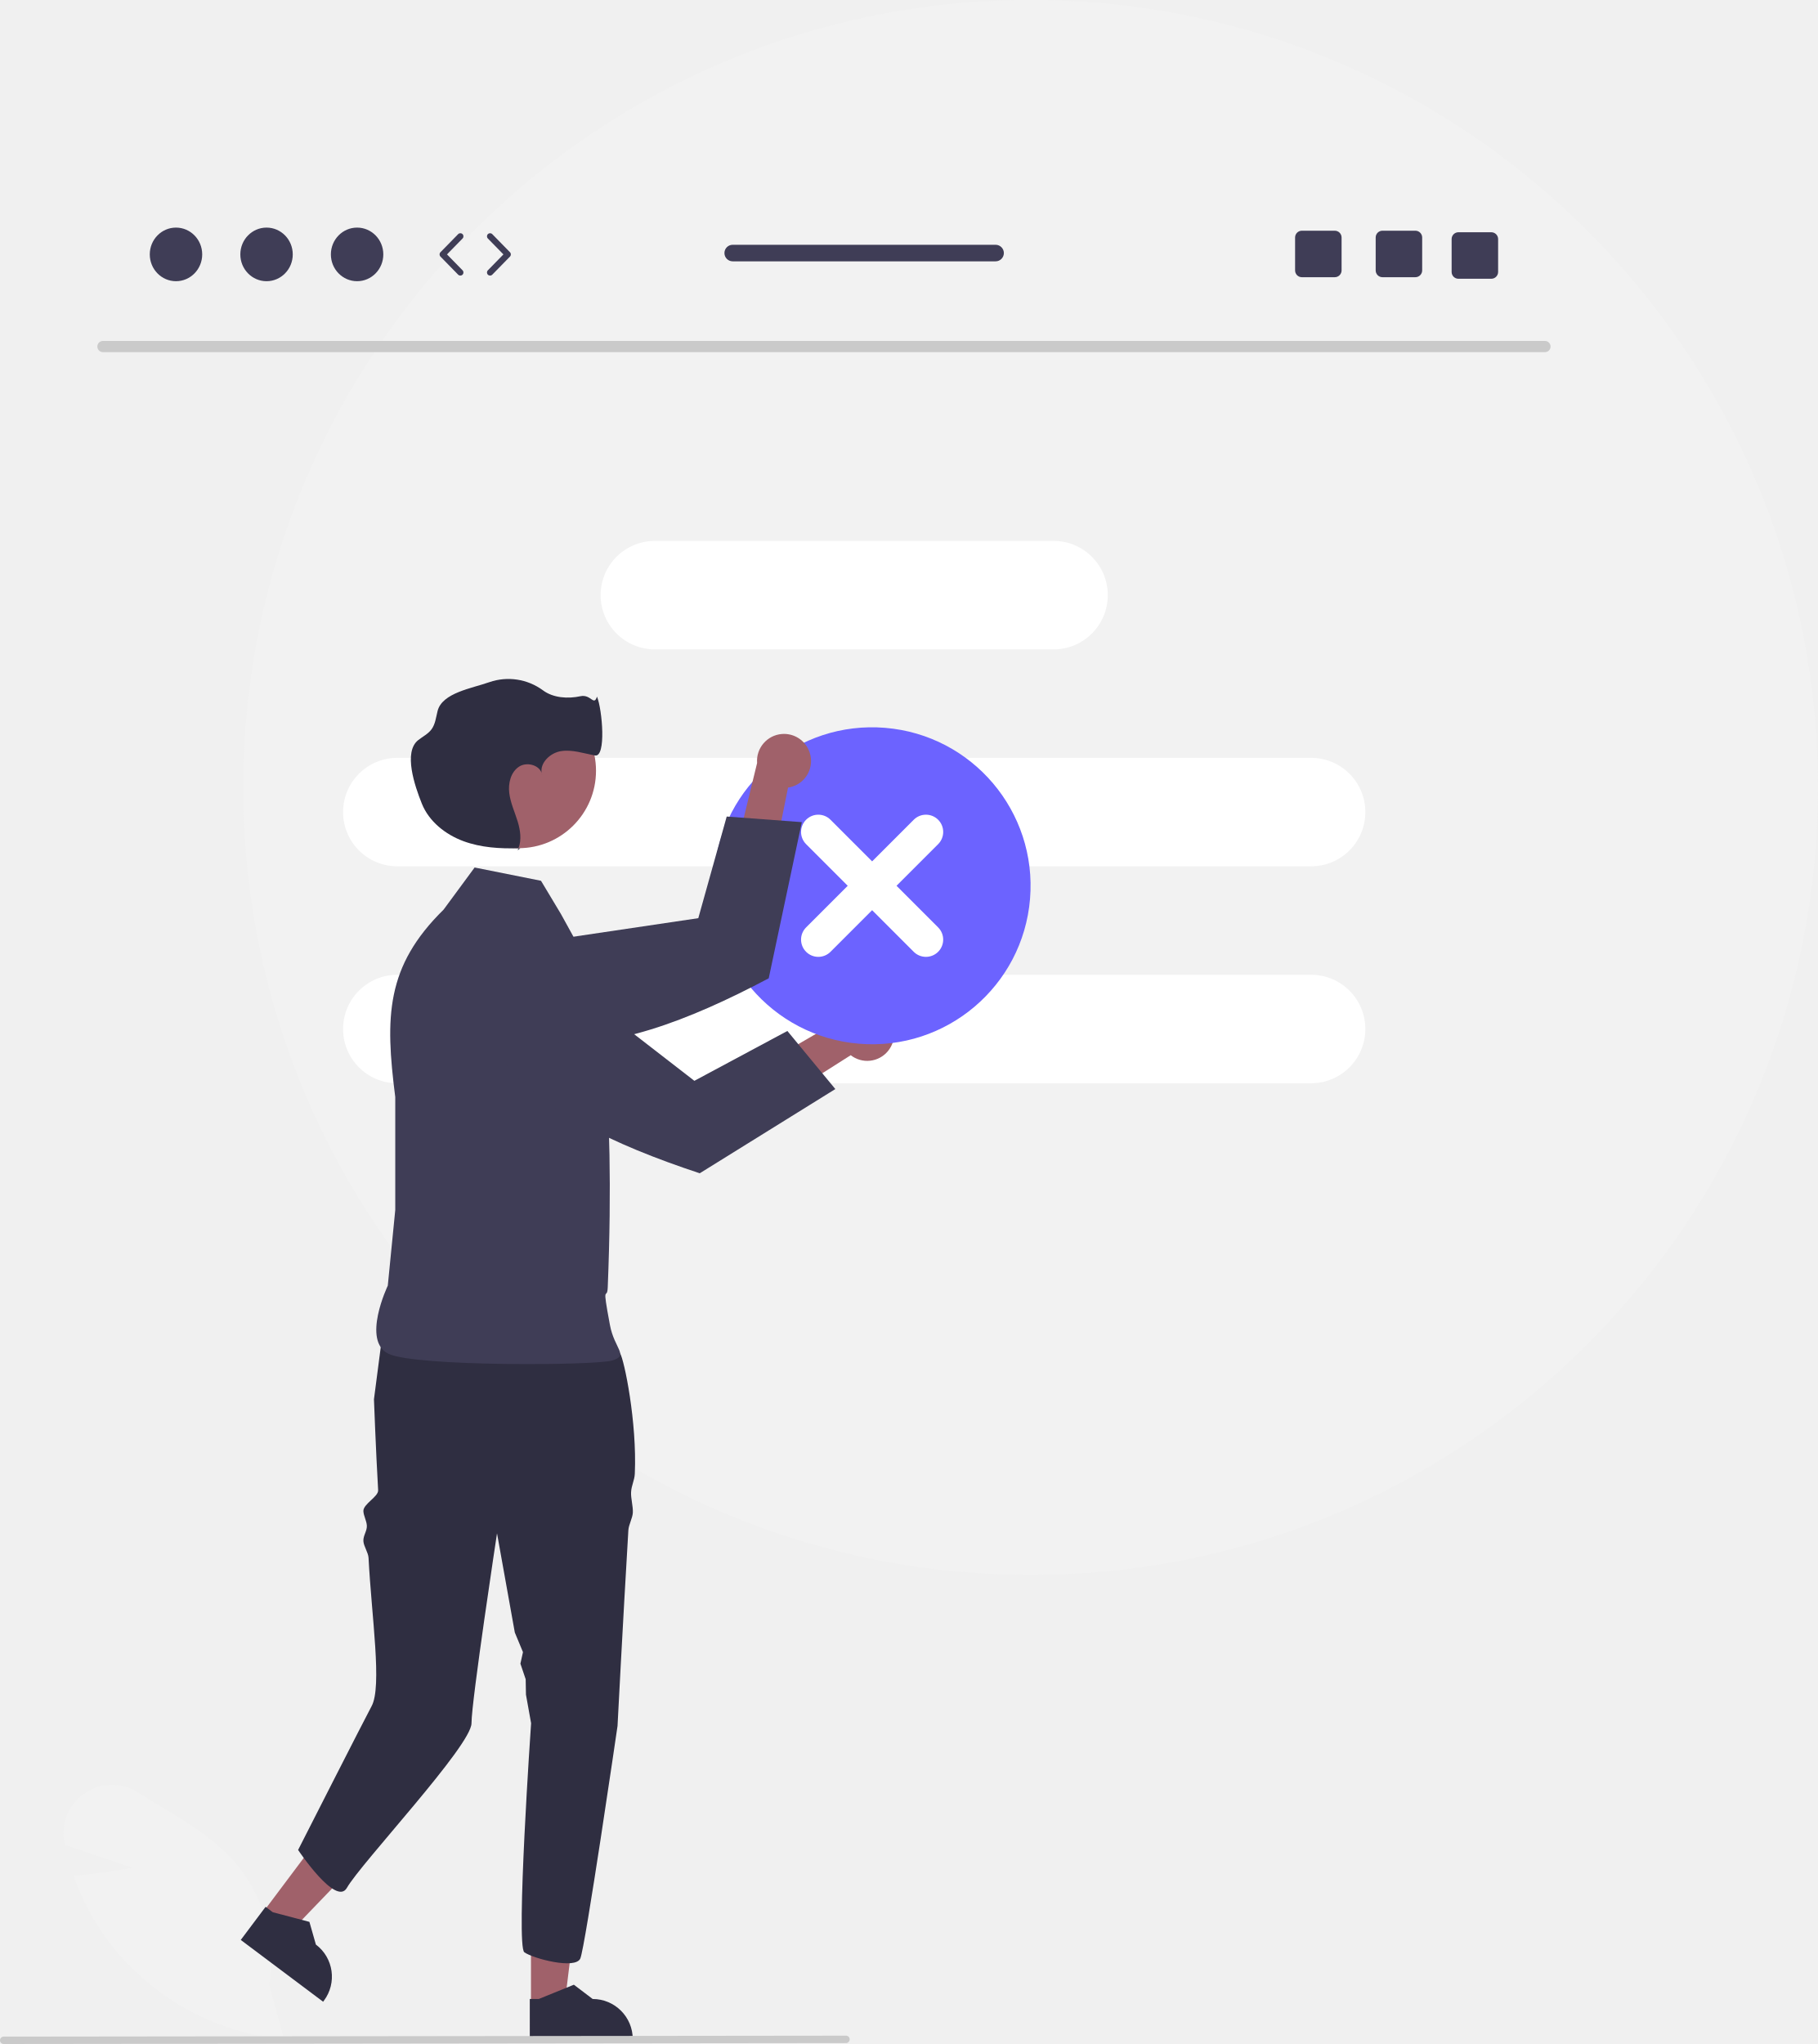
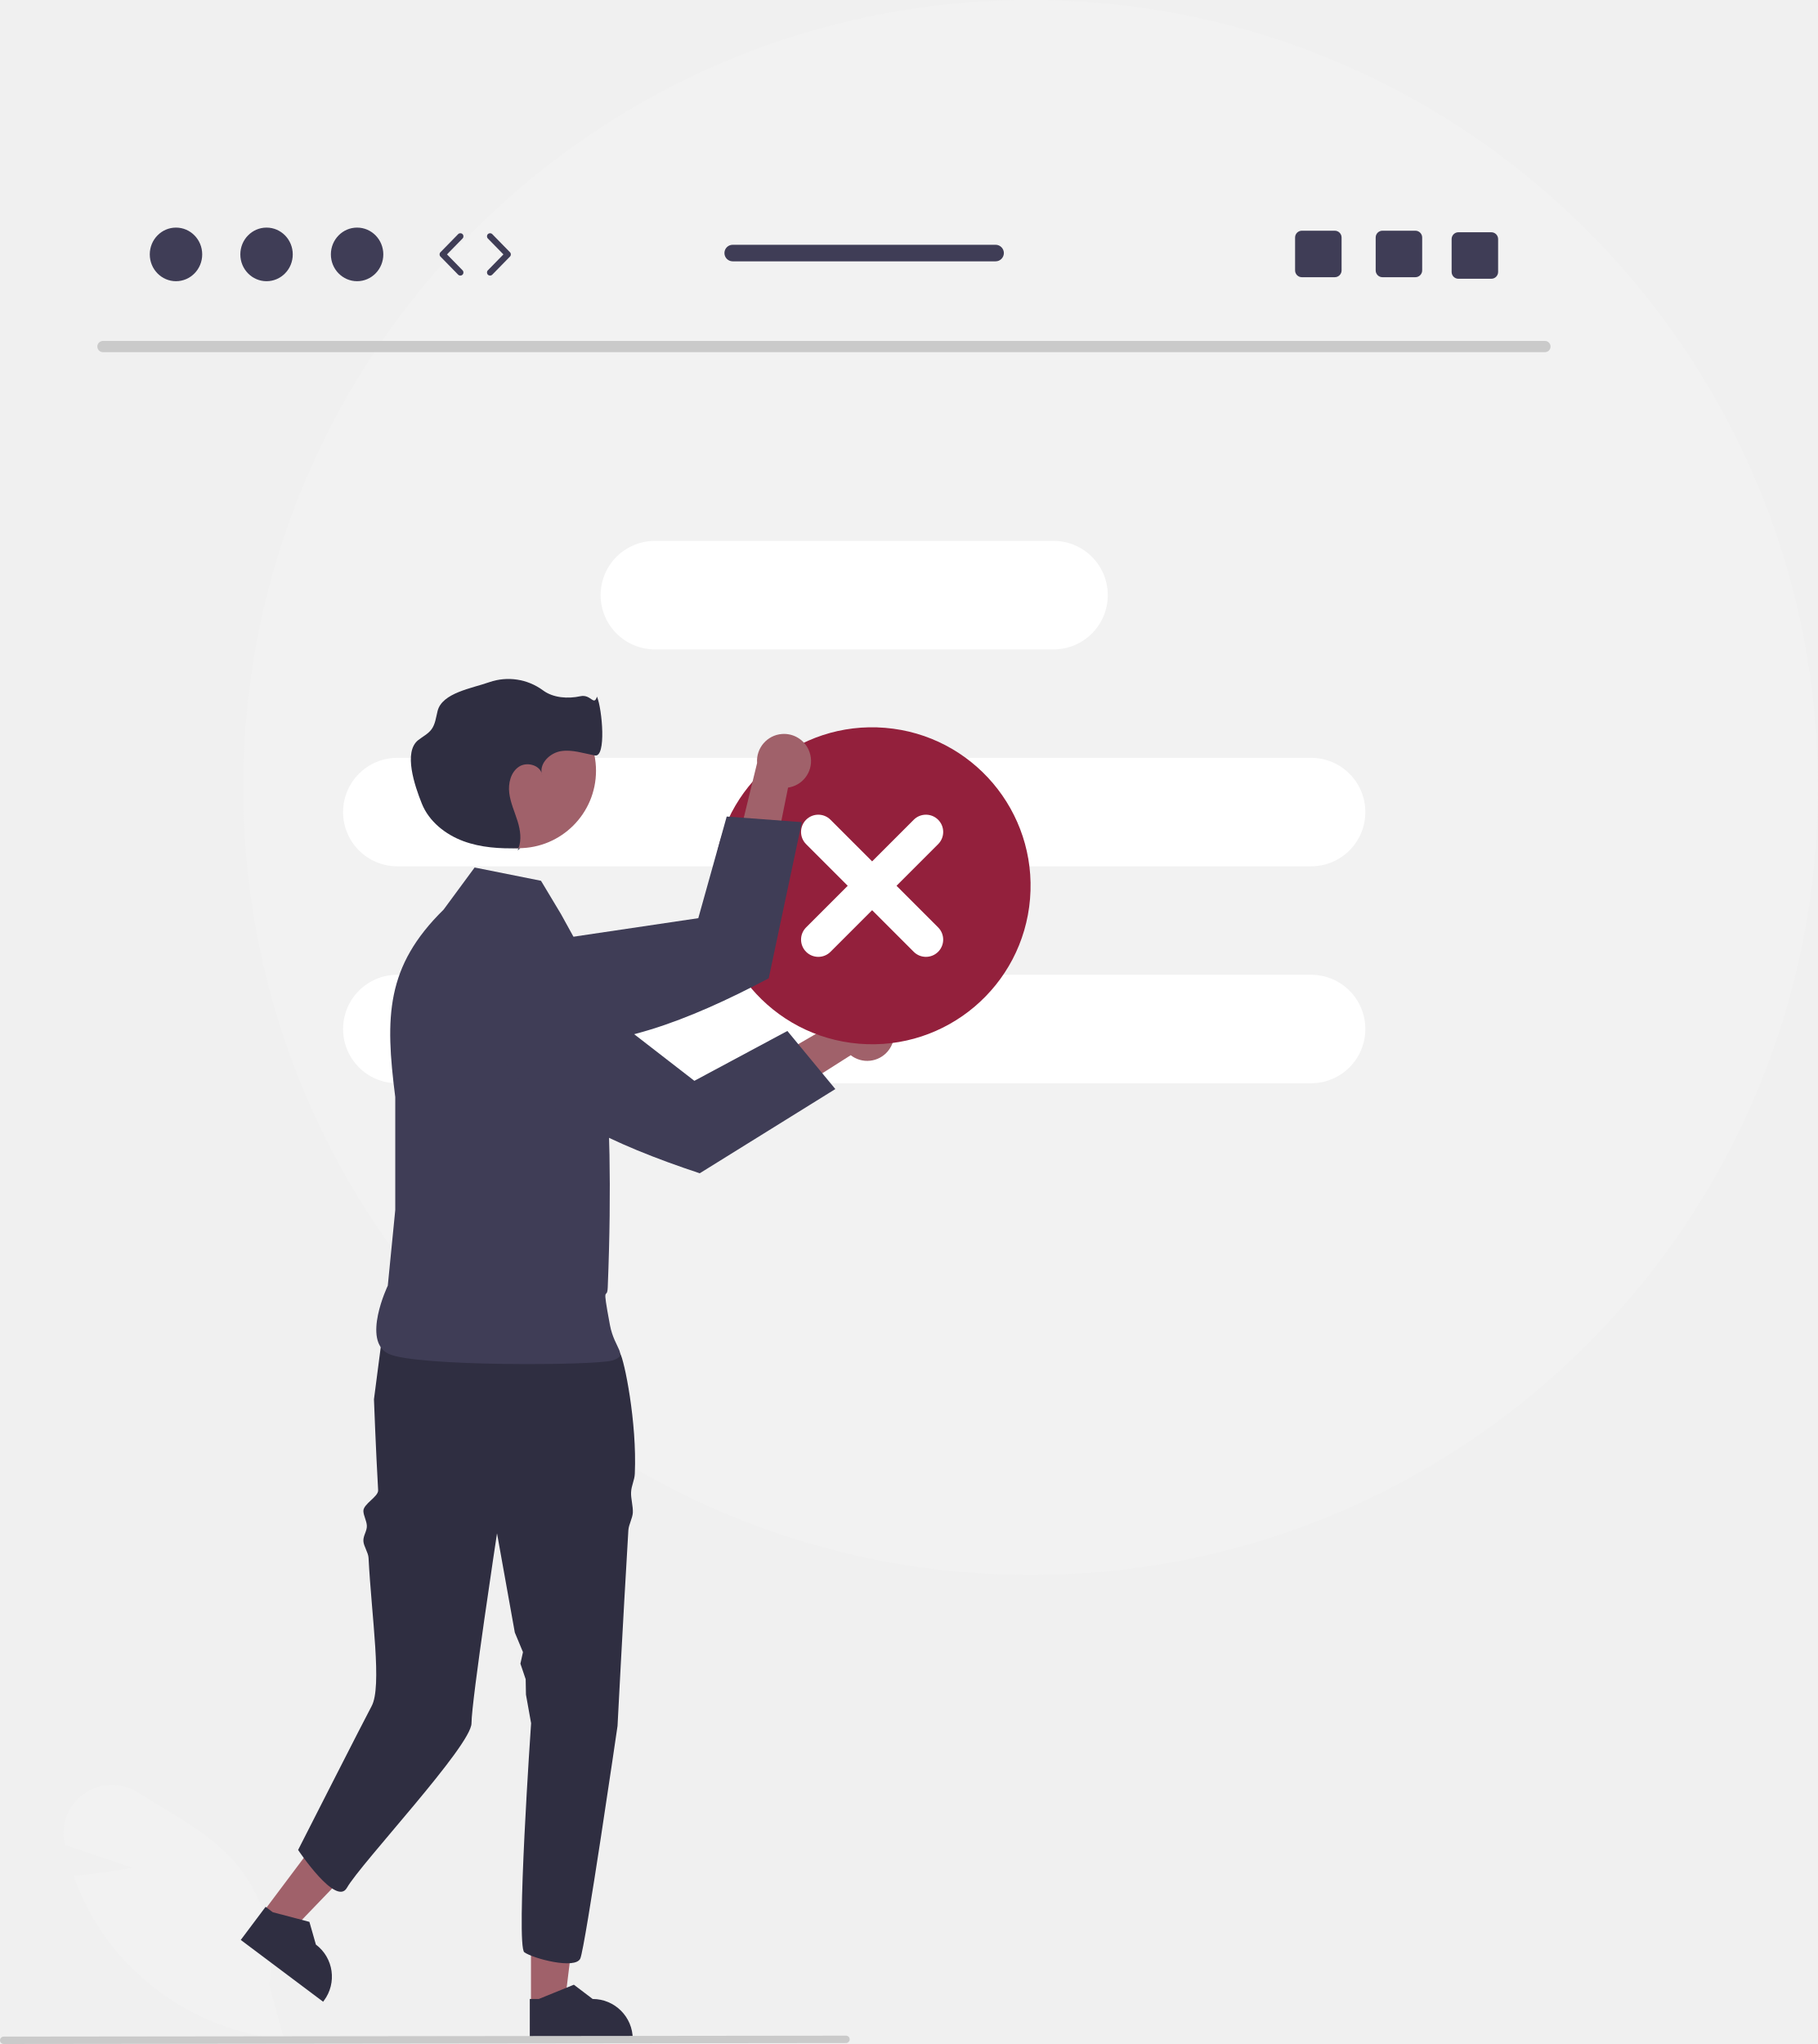
<svg xmlns="http://www.w3.org/2000/svg" width="586.479" height="659.298" viewBox="0 0 586.479 659.298">
  <circle cx="332.479" cy="254" r="254" fill="#f2f2f2" />
  <path d="M498.464,113.588H33.171c-.998-.021-1.789-.847-1.768-1.845,.021-.968,.8-1.747,1.768-1.768H498.464c.998,.021,1.789,.847,1.768,1.845-.021,.968-.8,1.747-1.768,1.768Z" fill="#cacaca" />
  <rect x="193.774" y="174.473" width="163.611" height="34.986" rx="17.493" ry="17.493" fill="#fff" />
  <path d="M128.175,244.445H422.985c9.661,0,17.493,7.832,17.493,17.493h0c0,9.661-7.832,17.493-17.493,17.493H128.175c-9.661,0-17.493-7.832-17.493-17.493h0c0-9.661,7.832-17.493,17.493-17.493Z" fill="#fff" />
  <path d="M128.175,314.418H422.985c9.661,0,17.493,7.832,17.493,17.493h0c0,9.661-7.832,17.493-17.493,17.493H128.175c-9.661,0-17.493-7.832-17.493-17.493h0c0-9.661,7.832-17.493,17.493-17.493Z" fill="#fff" />
  <path d="M91.641,657.759l-.694-.068c-23.541-2.429-44.821-15.089-58.188-34.618-3.661-5.442-6.623-11.323-8.815-17.504l-.211-.59,.624-.05c7.447-.599,15.097-1.863,18.496-2.464l-21.915-7.425-.136-.65c-1.299-6.104,1.246-12.385,6.428-15.862,5.196-3.644,12.087-3.761,17.404-.294,2.386,1.524,4.882,3.033,7.295,4.494,8.293,5.016,16.869,10.203,23.298,17.301,9.75,10.978,14.023,25.77,11.63,40.256l4.783,17.476Z" fill="#f2f2f2" />
  <polygon points="171.3 646.861 182.1 646.86 187.239 605.198 171.297 605.199 171.3 646.861" fill="#a0616a" />
  <path d="M170.919,658.128l33.214-.001v-.42c-0-7.14-5.788-12.927-12.928-12.928h-.001l-6.067-4.603-11.32,4.603-2.899,0,.001,13.348Z" fill="#2f2e41" />
  <polygon points="84.741 616.945 93.38 623.426 122.493 593.185 109.741 583.619 84.741 616.945" fill="#a0616a" />
  <path d="M77.674,625.73l26.569,19.932,.252-.336c4.284-5.711,3.128-13.814-2.583-18.099l-.001-0-2.091-7.323-11.817-3.111-2.319-1.74-8.01,10.678Z" fill="#2f2e41" />
  <path d="M120.645,451.353s.596,16.264,1.348,29.307c.123,2.139-4.888,4.463-4.758,6.79,.086,1.544,1.028,3.045,1.116,4.655,.092,1.699-1.208,3.203-1.116,4.96,.091,1.717,1.574,3.685,1.664,5.442,.963,18.909,4.455,41.546,.958,47.874-1.723,3.119-23.685,46.324-23.685,46.324,0,0,12.237,18.355,15.733,12.237,4.618-8.081,40.206-45.887,40.206-53.107,0-7.211,8.233-61.253,8.233-61.253l5.741,31.982,2.632,6.337-.827,3.72,1.701,5.02,.092,4.968,1.656,9.226s-4.982,71.882-2.176,73.883c2.814,2.01,16.441,5.62,18.049,2.01,1.6-3.61,12.011-75.019,12.011-75.019,0,0,1.678-32.724,3.496-63.141,.105-1.766,1.346-3.898,1.442-5.638,.114-2.019-.673-4.641-.568-6.599,.114-2.246,1.11-3.828,1.206-5.979,.743-16.616-3.428-36.849-4.756-38.842-4.012-6.013-7.622-10.821-7.622-10.821,0,0-54.036-17.754-68.475,.286l-3.302,25.376Z" fill="#2f2e41" />
  <path d="M174.538,284.104l-21.421-4.284-9.996,13.567h0c-18.653,18.341-18.934,34.528-15.604,60.474v36.416l-2.41,24.412s-8.532,17.845,.268,22,66.599,3.801,72.117,2.142,.735-3.695-.714-11.425c-2.722-14.519-.901-7.516-.714-12.138,2.686-66.314-3.57-93.538-4.205-100.694l-10.894-19.759-6.426-10.71Z" fill="#3f3d56" />
  <path d="M287.439,337.571c-2.232,4.23-7.471,5.849-11.701,3.617-.451-.238-.88-.515-1.282-.829l-46.26,29.373,.133-15.992,44.938-26.078c3.201-3.589,8.705-3.903,12.294-.702,3.003,2.678,3.78,7.066,1.878,10.612Z" fill="#a0616a" />
  <path d="M157.625,302.624l-5.267-.558c-4.866-.505-9.641,1.579-12.579,5.491-1.125,1.483-1.934,3.183-2.375,4.992l-.003,.014c-1.321,5.445,.751,11.152,5.258,14.481l18.19,13.411c12.765,17.249,36.757,28.693,64.898,37.99l43.743-27.167-15.472-18.738-30.003,16.08-44.598-34.524-.026-.021-16.974-10.936-4.792-.515Z" fill="#3f3d56" />
  <circle cx="167.3" cy="248.605" r="24.98" fill="#a0616a" />
  <path d="M167.877,273.59c-.201,.007-.403,.011-.605,.017-.086,.224-.179,.446-.287,.664l.892-.68Z" fill="#2f2e41" />
  <path d="M174.732,249.298c.039,.246,.099,.488,.179,.724-.033-.247-.093-.49-.179-.724Z" fill="#2f2e41" />
  <path d="M192.599,224.694c-1.028,3.193-1.946-.857-5.328-.129-4.069,.876-8.804,.575-12.136-1.919-4.965-3.643-11.399-4.623-17.223-2.625-5.702,2.017-15.253,3.439-16.739,9.302-.516,2.038-.722,4.249-1.973,5.938-1.094,1.477-2.822,2.319-4.266,3.455-4.877,3.837-1.15,14.74,1.159,20.5,2.308,5.761,7.604,9.957,13.425,12.107,5.633,2.08,11.746,2.447,17.755,2.283,1.045-2.711,.594-5.841-.269-8.651-.934-3.042-2.316-5.978-2.706-9.136s.466-6.745,3.114-8.51c2.434-1.622,6.395-.634,7.321,1.988-.54-3.278,2.781-6.451,6.205-7.009,3.677-.599,7.353,.728,11.019,1.389s2.365-14.773,.642-18.984Z" fill="#2f2e41" />
-   <circle cx="281.358" cy="285.711" r="51.12" transform="translate(-26.58509 542.5448) rotate(-85.26884)" fill="#6c63ff" />
+   <circle cx="281.358" cy="285.711" r="51.12" transform="translate(-26.58509 542.5448) rotate(-85.26884)" fill="#93203c" />
  <path d="M294.787,264.411l-13.428,13.428-13.428-13.428c-2.174-2.174-5.698-2.174-7.872,0s-2.174,5.698,0,7.872l13.428,13.428-13.428,13.428c-2.172,2.176-2.168,5.7,.007,7.872,2.173,2.169,5.692,2.169,7.864-0l13.428-13.428,13.428,13.428c2.176,2.172,5.7,2.168,7.872-.007,2.169-2.173,2.169-5.691,0-7.864l-13.428-13.428,13.428-13.428c2.174-2.174,2.174-5.698,0-7.872s-5.698-2.174-7.872,0h0Z" fill="#fff" />
  <path d="M261.214,242.744c1.507,4.539-.952,9.441-5.491,10.948-.484,.161-.981,.278-1.486,.351l-10.831,53.717-11.448-11.168,12.293-50.482c-.374-4.794,3.21-8.984,8.005-9.358,4.012-.313,7.715,2.164,8.958,5.991Z" fill="#a0616a" />
  <path d="M146.125,312.225l-4.049,3.414c-3.733,3.162-5.535,8.05-4.746,12.879,.291,1.839,.958,3.599,1.958,5.169l.008,.012c3.015,4.723,8.567,7.179,14.09,6.231l22.271-3.842c21.285,2.73,46.152-6.66,72.343-20.531l10.68-50.373-24.233-1.808-9.168,32.783-55.788,8.281-.033,.004-19.643,4.678-3.689,3.101Z" fill="#3f3d56" />
  <path d="M272.937,658.99l-271.75,.307c-.658-.002-1.189-.537-1.187-1.195,.002-.655,.532-1.185,1.187-1.187l271.75-.307c.658,.002,1.189,.537,1.187,1.195-.002,.655-.532,1.185-1.187,1.187Z" fill="#cacaca" />
  <g>
    <ellipse cx="56.777" cy="82.058" rx="8.457" ry="8.645" fill="#3f3d56" />
    <ellipse cx="85.991" cy="82.058" rx="8.457" ry="8.645" fill="#3f3d56" />
    <ellipse cx="115.204" cy="82.058" rx="8.457" ry="8.645" fill="#3f3d56" />
    <path d="M148.516,88.891c-.26,0-.519-.101-.715-.301l-5.706-5.833c-.38-.389-.38-1.01,0-1.398l5.706-5.833c.387-.395,1.021-.401,1.414-.016,.395,.386,.402,1.02,.016,1.414l-5.022,5.133,5.022,5.134c.386,.395,.379,1.028-.016,1.414-.194,.19-.447,.285-.699,.285Z" fill="#3f3d56" />
    <path d="M158.104,88.891c-.252,0-.505-.095-.699-.285-.395-.386-.402-1.019-.016-1.414l5.021-5.134-5.021-5.133c-.386-.395-.379-1.028,.016-1.414,.394-.387,1.028-.379,1.414,.016l5.706,5.833c.38,.389,.38,1.01,0,1.398l-5.706,5.833c-.196,.2-.455,.301-.715,.301Z" fill="#3f3d56" />
    <path d="M456.614,74.414h-10.61c-1.21,0-2.19,.98-2.19,2.19v10.62c0,1.21,.98,2.19,2.19,2.19h10.61c1.21,0,2.2-.98,2.2-2.19v-10.62c0-1.21-.99-2.19-2.2-2.19Z" fill="#3f3d56" />
    <path d="M430.614,74.414h-10.61c-1.21,0-2.19,.98-2.19,2.19v10.62c0,1.21,.98,2.19,2.19,2.19h10.61c1.21,0,2.2-.98,2.2-2.19v-10.62c0-1.21-.99-2.19-2.2-2.19Z" fill="#3f3d56" />
    <path d="M481.114,74.914h-10.61c-1.21,0-2.19,.98-2.19,2.19v10.62c0,1.21,.98,2.19,2.19,2.19h10.61c1.21,0,2.2-.98,2.2-2.19v-10.62c0-1.21-.99-2.19-2.2-2.19Z" fill="#3f3d56" />
    <path d="M321.192,78.954h-84.81c-1.48,0-2.67,1.2-2.67,2.67s1.19,2.67,2.67,2.67h84.81c1.47,0,2.67-1.2,2.67-2.67s-1.2-2.67-2.67-2.67Z" fill="#3f3d56" />
  </g>
</svg>
